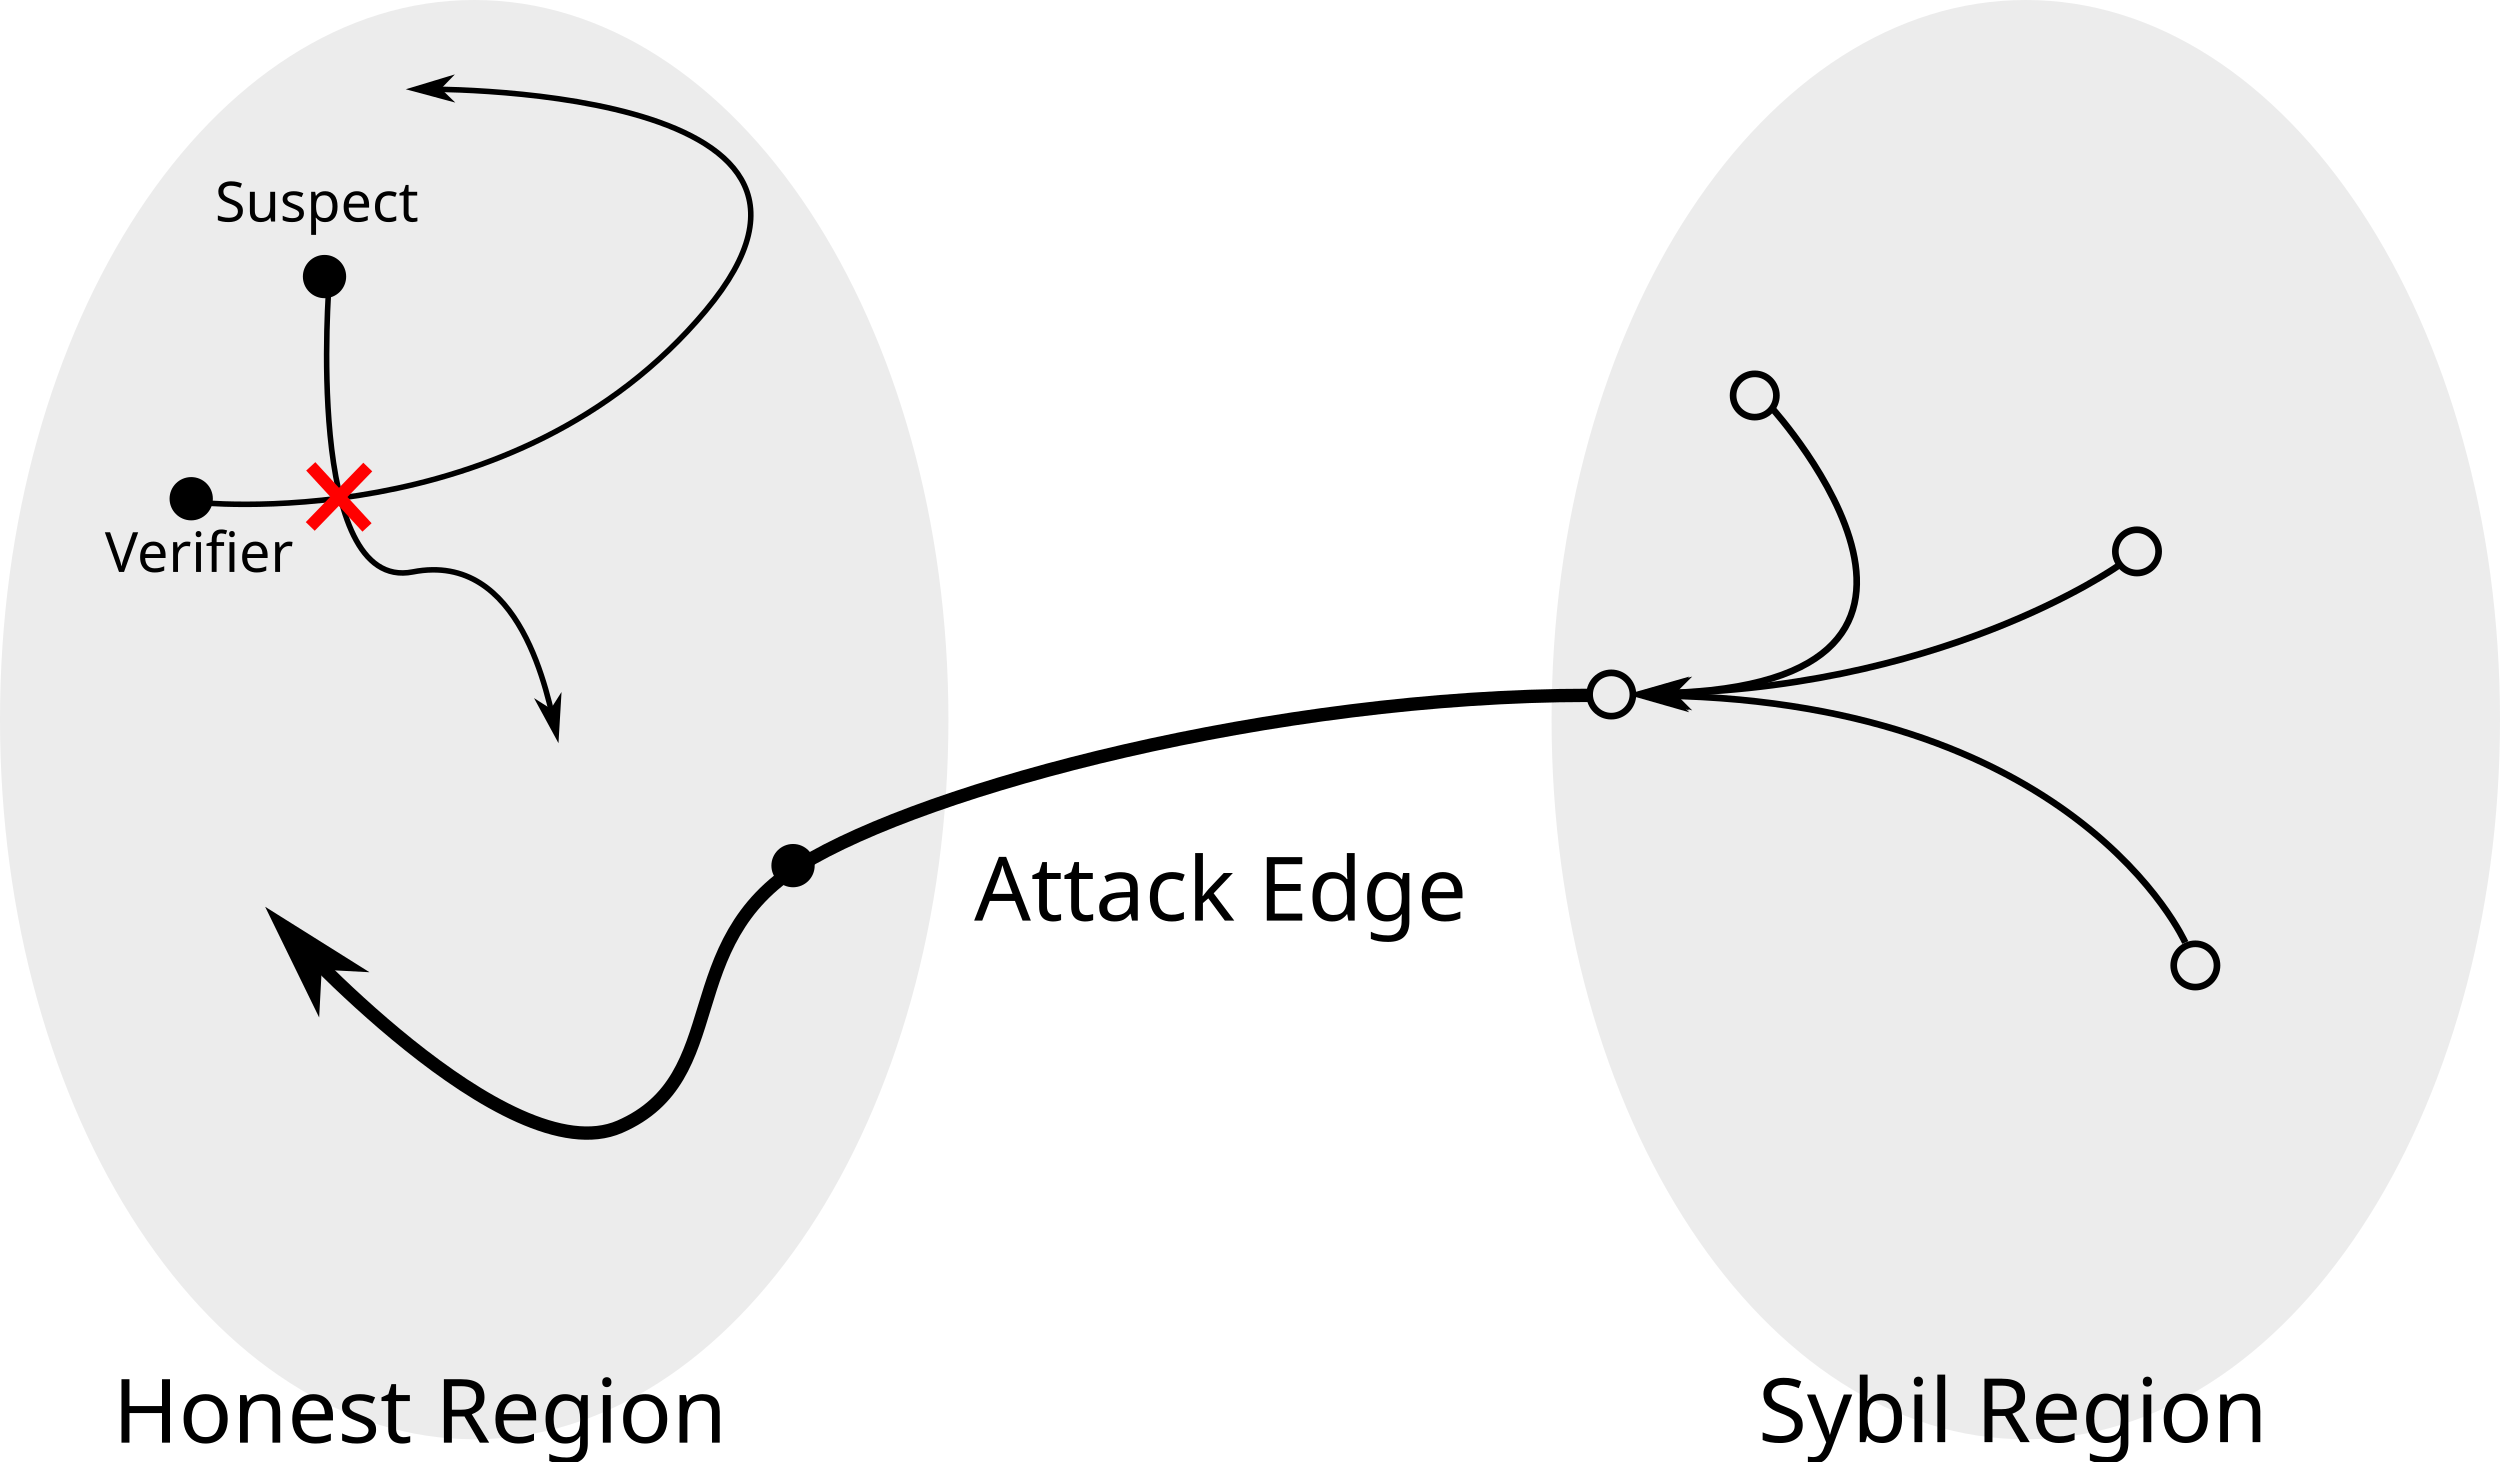
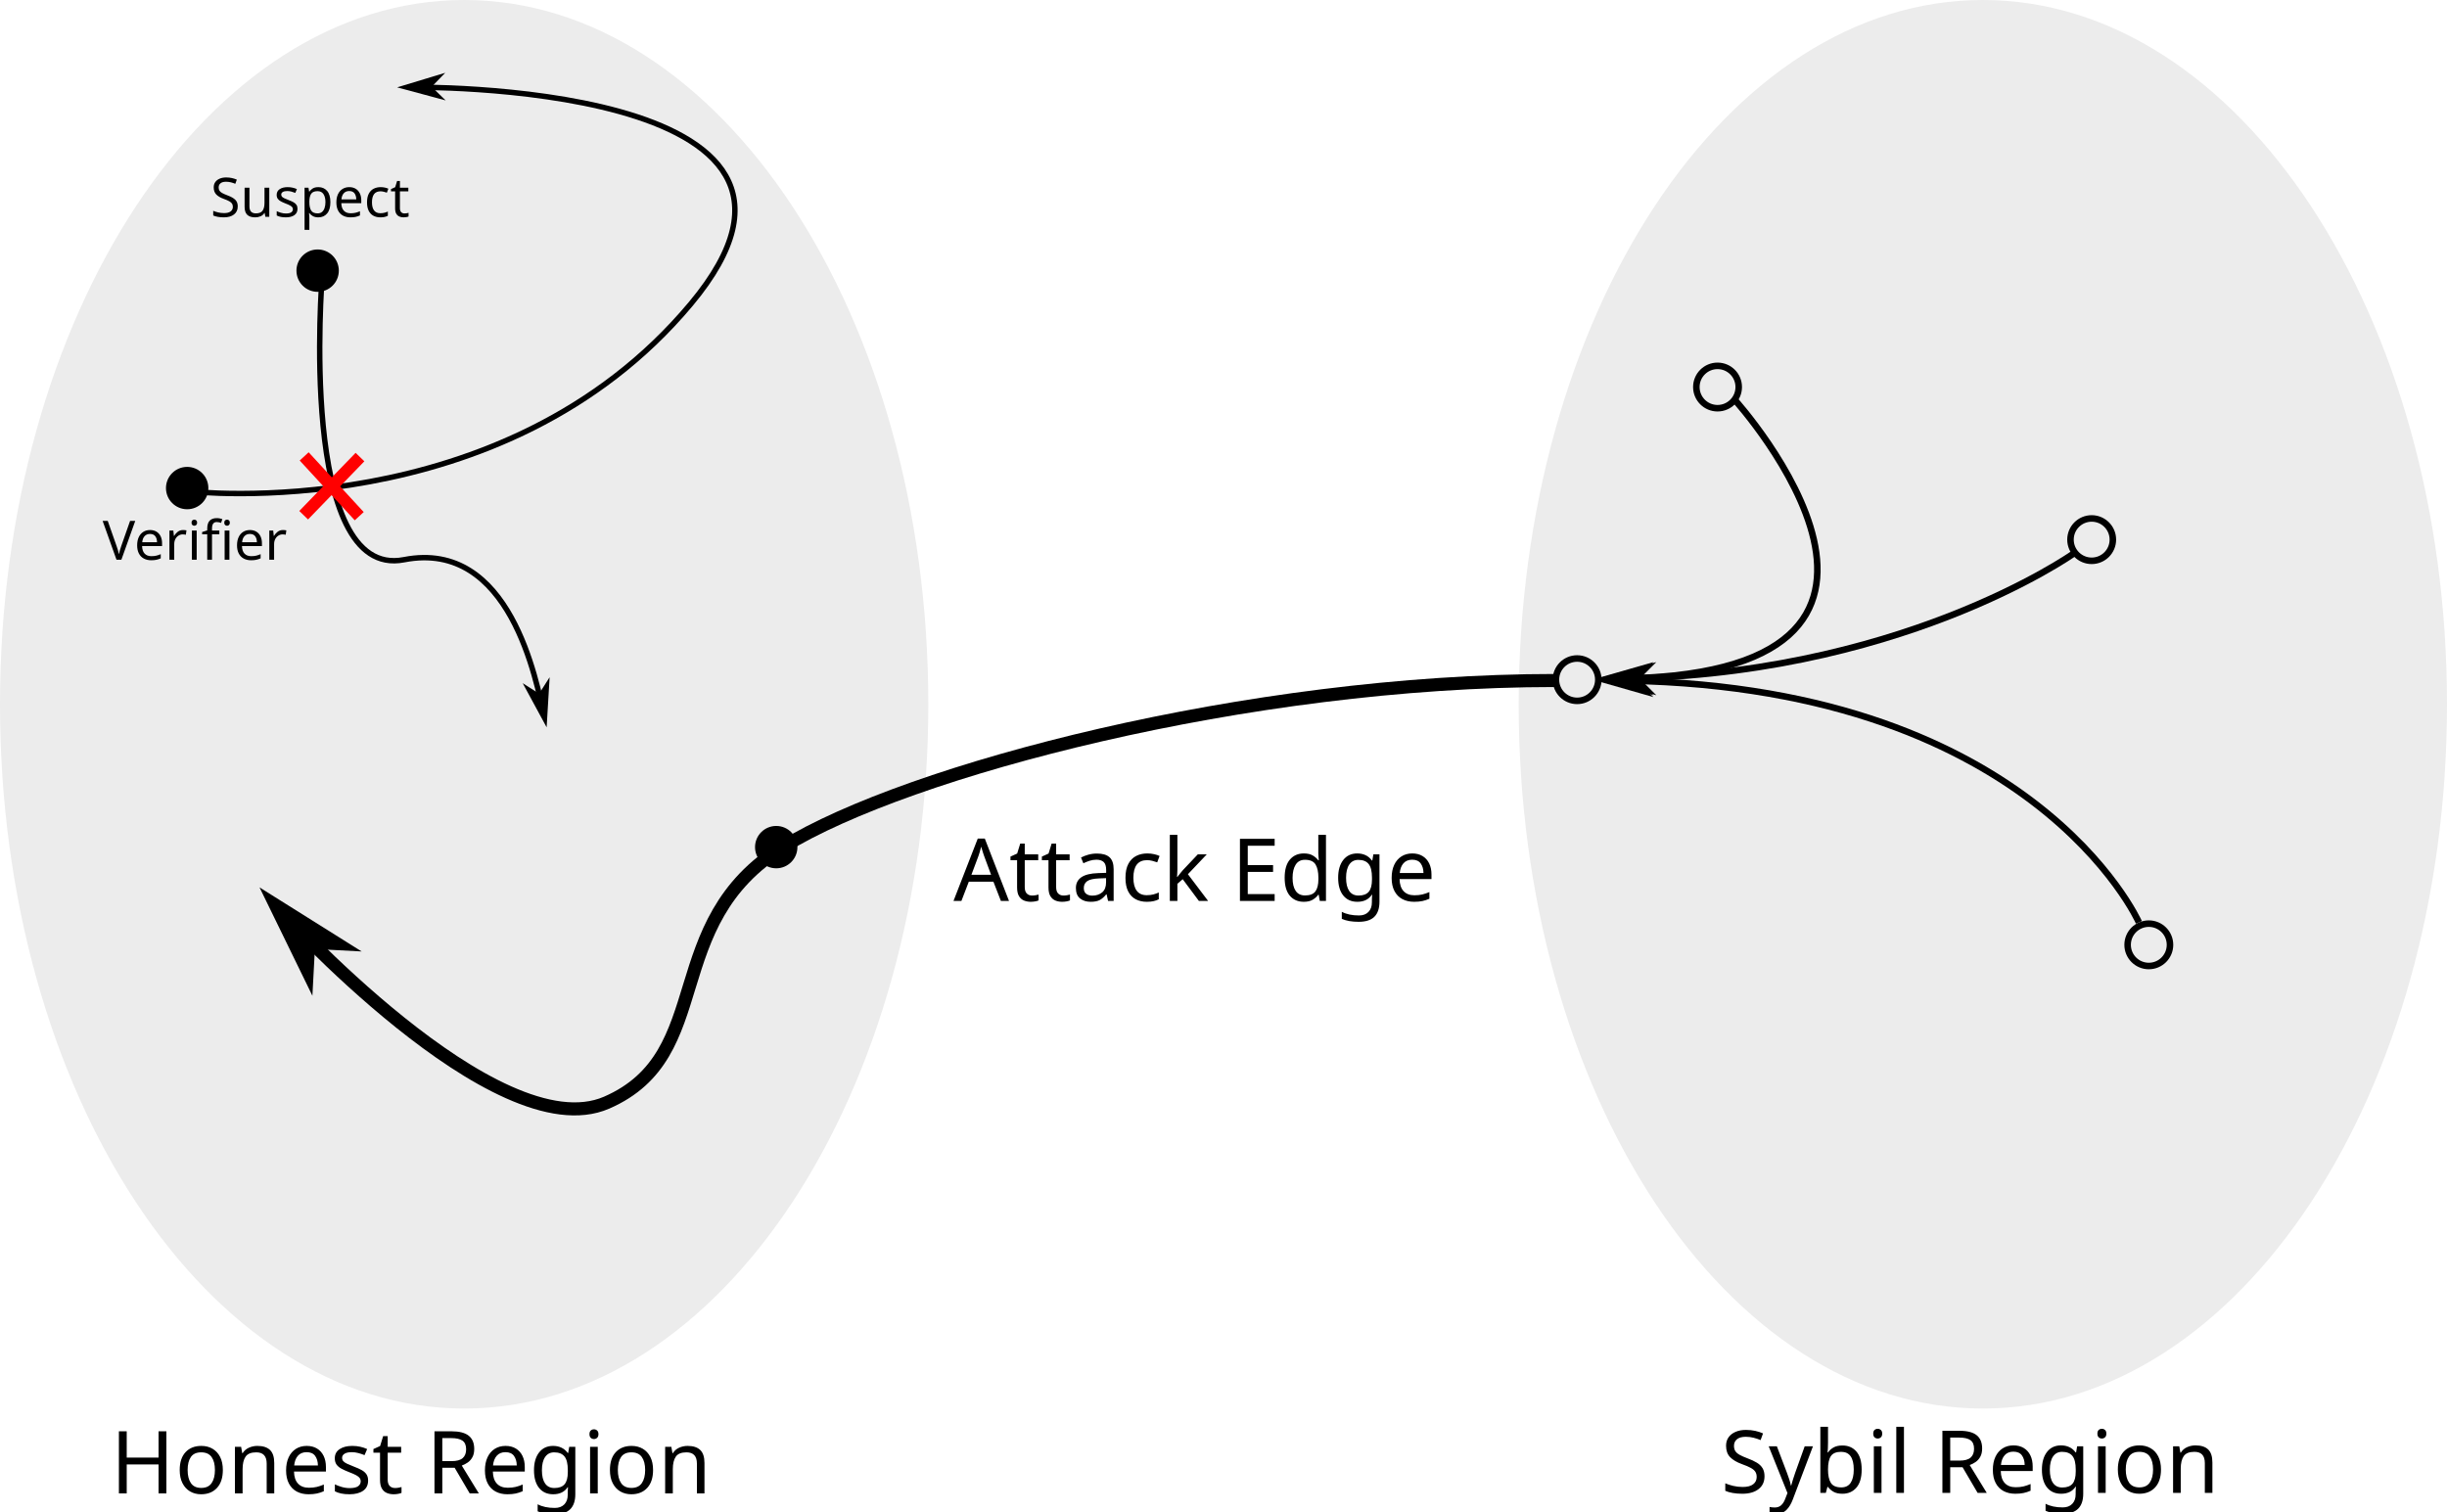
- <svg xmlns="http://www.w3.org/2000/svg" xmlns:ns1="http://www.openswatchbook.org/uri/2009/osb" width="635.149mm" height="371.224mm" viewBox="0 0 2250.528 1315.359" id="svg2" version="1.1">
+ <svg xmlns="http://www.w3.org/2000/svg" xmlns:ns1="http://www.openswatchbook.org/uri/2009/osb" width="635.149mm" height="392.39mm" viewBox="0 0 2250.528 1390.36" id="svg2" version="1.1">
  <defs id="defs4">
-     <marker style="overflow:visible;" id="marker8786" refX="0.0" refY="0.0" orient="auto">
-       <path transform="scale(0.4) rotate(180) translate(10,0)" style="fill-rule:evenodd;stroke:#000000;stroke-width:1pt;stroke-opacity:1;fill:#000000;fill-opacity:1" d="M 0.0,0.0 L 5.0,-5.0 L -12.5,0.0 L 5.0,5.0 L 0.0,0.0 z " id="path8788" />
+     <marker style="overflow:visible" id="marker8786" refX="0" refY="0" orient="auto">
+       <path transform="matrix(-0.4,0,0,-0.4,-4,0)" style="fill:#000000;fill-opacity:1;fill-rule:evenodd;stroke:#000000;stroke-width:1pt;stroke-opacity:1" d="M 0,0 5,-5 -12.5,0 5,5 Z" id="path8788" />
    </marker>
-     <marker style="overflow:visible;" id="marker8734" refX="0.0" refY="0.0" orient="auto">
-       <path transform="scale(0.4) rotate(180) translate(10,0)" style="fill-rule:evenodd;stroke:#000000;stroke-width:1pt;stroke-opacity:1;fill:#000000;fill-opacity:1" d="M 0.0,0.0 L 5.0,-5.0 L -12.5,0.0 L 5.0,5.0 L 0.0,0.0 z " id="path8736" />
+     <marker style="overflow:visible" id="marker8734" refX="0" refY="0" orient="auto">
+       <path transform="matrix(-0.4,0,0,-0.4,-4,0)" style="fill:#000000;fill-opacity:1;fill-rule:evenodd;stroke:#000000;stroke-width:1pt;stroke-opacity:1" d="M 0,0 5,-5 -12.5,0 5,5 Z" id="path8736" />
    </marker>
-     <marker orient="auto" refY="0.0" refX="0.0" id="marker8682" style="overflow:visible;">
-       <path id="path8684" d="M 0.0,0.0 L 5.0,-5.0 L -12.5,0.0 L 5.0,5.0 L 0.0,0.0 z " style="fill-rule:evenodd;stroke:#000000;stroke-width:1pt;stroke-opacity:1;fill:#000000;fill-opacity:1" transform="scale(0.4) rotate(180) translate(10,0)" />
+     <marker orient="auto" refY="0" refX="0" id="marker8682" style="overflow:visible">
+       <path id="path8684" d="M 0,0 5,-5 -12.5,0 5,5 Z" style="fill:#000000;fill-opacity:1;fill-rule:evenodd;stroke:#000000;stroke-width:1pt;stroke-opacity:1" transform="matrix(-0.4,0,0,-0.4,-4,0)" />
    </marker>
-     <marker orient="auto" refY="0.0" refX="0.0" id="marker7131" style="overflow:visible;">
-       <path id="path7133" d="M 0.0,0.0 L 5.0,-5.0 L -12.5,0.0 L 5.0,5.0 L 0.0,0.0 z " style="fill-rule:evenodd;stroke:#000000;stroke-width:1pt;stroke-opacity:1;fill:#000000;fill-opacity:1" transform="scale(0.4) rotate(180) translate(10,0)" />
+     <marker orient="auto" refY="0" refX="0" id="marker7131" style="overflow:visible">
+       <path id="path7133" d="M 0,0 5,-5 -12.5,0 5,5 Z" style="fill:#000000;fill-opacity:1;fill-rule:evenodd;stroke:#000000;stroke-width:1pt;stroke-opacity:1" transform="matrix(-0.4,0,0,-0.4,-4,0)" />
    </marker>
-     <marker orient="auto" refY="0.0" refX="0.0" id="marker7091" style="overflow:visible;">
-       <path id="path7093" style="fill-rule:evenodd;stroke-width:0.625;stroke-linejoin:round;stroke:#000000;stroke-opacity:1;fill:#000000;fill-opacity:1" d="M 8.719,4.034 L -2.207,0.016 L 8.719,-4.002 C 6.973,-1.63 6.983,1.616 8.719,4.034 z " transform="scale(1.1) rotate(180) translate(1,0)" />
+     <marker orient="auto" refY="0" refX="0" id="marker7091" style="overflow:visible">
+       <path id="path7093" style="fill:#000000;fill-opacity:1;fill-rule:evenodd;stroke:#000000;stroke-width:0.625;stroke-linejoin:round;stroke-opacity:1" d="M 8.719,4.034 -2.207,0.016 8.719,-4.002 c -1.745,2.372 -1.735,5.617 -6e-7,8.035 z" transform="matrix(-1.1,0,0,-1.1,-1.1,0)" />
    </marker>
-     <marker orient="auto" refY="0.0" refX="0.0" id="marker6922" style="overflow:visible;">
-       <path id="path6924" d="M 0.0,0.0 L 5.0,-5.0 L -12.5,0.0 L 5.0,5.0 L 0.0,0.0 z " style="fill-rule:evenodd;stroke:#000000;stroke-width:1pt;stroke-opacity:1;fill:#000000;fill-opacity:1" transform="scale(0.4) rotate(180) translate(10,0)" />
+     <marker orient="auto" refY="0" refX="0" id="marker6922" style="overflow:visible">
+       <path id="path6924" d="M 0,0 5,-5 -12.5,0 5,5 Z" style="fill:#000000;fill-opacity:1;fill-rule:evenodd;stroke:#000000;stroke-width:1pt;stroke-opacity:1" transform="matrix(-0.4,0,0,-0.4,-4,0)" />
    </marker>
-     <marker orient="auto" refY="0.0" refX="0.0" id="Arrow1Mend" style="overflow:visible;">
-       <path id="path6369" d="M 0.0,0.0 L 5.0,-5.0 L -12.5,0.0 L 5.0,5.0 L 0.0,0.0 z " style="fill-rule:evenodd;stroke:#000000;stroke-width:1pt;stroke-opacity:1;fill:#000000;fill-opacity:1" transform="scale(0.4) rotate(180) translate(10,0)" />
+     <marker orient="auto" refY="0" refX="0" id="Arrow1Mend" style="overflow:visible">
+       <path id="path6369" d="M 0,0 5,-5 -12.5,0 5,5 Z" style="fill:#000000;fill-opacity:1;fill-rule:evenodd;stroke:#000000;stroke-width:1pt;stroke-opacity:1" transform="matrix(-0.4,0,0,-0.4,-4,0)" />
    </marker>
-     <marker orient="auto" refY="0.0" refX="0.0" id="Arrow2Lend" style="overflow:visible;">
-       <path id="path6381" style="fill-rule:evenodd;stroke-width:0.625;stroke-linejoin:round;stroke:#000000;stroke-opacity:1;fill:#000000;fill-opacity:1" d="M 8.719,4.034 L -2.207,0.016 L 8.719,-4.002 C 6.973,-1.63 6.983,1.616 8.719,4.034 z " transform="scale(1.1) rotate(180) translate(1,0)" />
+     <marker orient="auto" refY="0" refX="0" id="Arrow2Lend" style="overflow:visible">
+       <path id="path6381" style="fill:#000000;fill-opacity:1;fill-rule:evenodd;stroke:#000000;stroke-width:0.625;stroke-linejoin:round;stroke-opacity:1" d="M 8.719,4.034 -2.207,0.016 8.719,-4.002 c -1.745,2.372 -1.735,5.617 -6e-7,8.035 z" transform="matrix(-1.1,0,0,-1.1,-1.1,0)" />
    </marker>
    <linearGradient id="linearGradient4636" ns1:paint="solid">
      <stop style="stop-color:#000000;stop-opacity:1;" offset="0" id="stop4638" />
    </linearGradient>
  </defs>
  <g id="layer1" transform="translate(1486.201,286.3016)">
    <ellipse style="fill:#ececec;stroke:none;stroke-width:0.929;stroke-opacity:1" id="path4160" cx="-1059.312" cy="361.525" rx="426.89" ry="647.826" />
    <ellipse ry="647.826" rx="426.89" cy="361.525" cx="337.437" id="ellipse4632" style="fill:#ececec;stroke:none;stroke-width:9.266;stroke-opacity:1" />
-     <text xml:space="preserve" style="font-style:normal;font-weight:normal;font-size:80px;line-height:125%;font-family:sans-serif;letter-spacing:0px;word-spacing:0px;fill:#000000;fill-opacity:1;stroke:none;stroke-width:1px;stroke-linecap:butt;stroke-linejoin:miter;stroke-opacity:1" x="96.48" y="1011.943" id="text4308">
-       <tspan x="96.48" y="1011.943" id="tspan4312">Sybil Region</tspan>
+     <text xml:space="preserve" style="font-style:normal;font-weight:normal;font-size:80px;line-height:125%;font-family:sans-serif;letter-spacing:0px;word-spacing:0px;fill:#000000;fill-opacity:1;stroke:none;stroke-width:1px;stroke-linecap:butt;stroke-linejoin:miter;stroke-opacity:1" x="96.48" y="1086.943" id="text4308">
+       <tspan x="96.48" y="1086.943" id="tspan4312">Sybil Region</tspan>
    </text>
-     <text xml:space="preserve" style="font-style:normal;font-weight:normal;font-size:80px;line-height:125%;font-family:sans-serif;letter-spacing:0px;word-spacing:0px;fill:#000000;fill-opacity:1;stroke:none;stroke-width:1px;stroke-linecap:butt;stroke-linejoin:miter;stroke-opacity:1" x="-1384.608" y="1012.417" id="text4316">
-       <tspan id="tspan4318" x="-1384.608" y="1012.417">Honest Region</tspan>
+     <text xml:space="preserve" style="font-style:normal;font-weight:normal;font-size:80px;line-height:125%;font-family:sans-serif;letter-spacing:0px;word-spacing:0px;fill:#000000;fill-opacity:1;stroke:none;stroke-width:1px;stroke-linecap:butt;stroke-linejoin:miter;stroke-opacity:1" x="-1384.608" y="1087.417" id="text4316">
+       <tspan id="tspan4318" x="-1384.608" y="1087.417">Honest Region</tspan>
    </text>
-     <text xml:space="preserve" style="font-style:normal;font-weight:normal;font-size:50px;line-height:125%;font-family:sans-serif;letter-spacing:0px;word-spacing:0px;fill:#000000;fill-opacity:1;stroke:none;stroke-width:1px;stroke-linecap:butt;stroke-linejoin:miter;stroke-opacity:1;" x="-1292.646" y="-86.871" id="text6912">
+     <text xml:space="preserve" style="font-style:normal;font-weight:normal;font-size:50px;line-height:125%;font-family:sans-serif;letter-spacing:0px;word-spacing:0px;fill:#000000;fill-opacity:1;stroke:none;stroke-width:1px;stroke-linecap:butt;stroke-linejoin:miter;stroke-opacity:1" x="-1292.646" y="-86.871" id="text6912">
      <tspan id="tspan6914" x="-1292.646" y="-86.871">Suspect</tspan>
    </text>
    <path style="fill:none;fill-rule:evenodd;stroke:#000000;stroke-width:5;stroke-linecap:butt;stroke-linejoin:miter;stroke-miterlimit:4;stroke-dasharray:none;stroke-opacity:1;marker-end:url(#marker6922)" d="m -1189.895,-31.911 c 0,0 -22.701,279.58 75.272,260.463 97.972,-19.117 121.868,112.31 129.037,144.569" id="path6920" />
    <text xml:space="preserve" style="font-style:normal;font-weight:normal;font-size:80px;line-height:125%;font-family:sans-serif;letter-spacing:0px;word-spacing:0px;fill:#000000;fill-opacity:1;stroke:none;stroke-width:1px;stroke-linecap:butt;stroke-linejoin:miter;stroke-opacity:1" x="-609.257" y="542.43" id="text7195">
      <tspan id="tspan7197" x="-609.257" y="542.43">Attack Edge</tspan>
    </text>
  </g>
  <g id="layer2" transform="translate(1486.201,286.3016)" style="display:inline">
    <circle style="fill:none;fill-opacity:1;stroke:#000000;stroke-width:6;stroke-miterlimit:4;stroke-dasharray:none;stroke-opacity:1" id="circle4648" cx="93.435" cy="69.716" r="19.487" />
    <circle r="19.487" cy="492.939" cx="-772.301" id="circle5639" style="fill:#000000;fill-opacity:1;stroke:none;stroke-width:0.558;stroke-miterlimit:4;stroke-dasharray:none;stroke-opacity:1" />
    <circle r="19.487" cy="210.078" cx="437.533" id="circle6340" style="fill:none;fill-opacity:1;stroke:#000000;stroke-width:6;stroke-miterlimit:4;stroke-dasharray:none;stroke-opacity:1" />
    <circle style="fill:none;fill-opacity:1;stroke:#000000;stroke-width:6;stroke-miterlimit:4;stroke-dasharray:none;stroke-opacity:1" id="circle6342" cx="-35.712" cy="338.905" r="19.487" />
    <circle style="fill:none;fill-opacity:1;stroke:#000000;stroke-width:6;stroke-miterlimit:4;stroke-dasharray:none;stroke-opacity:1" id="circle6346" cx="490.078" cy="582.8" r="19.487" />
    <circle r="19.487" cy="-37.343" cx="-1194.068" id="circle6350" style="fill:#000000;fill-opacity:1;stroke:none;stroke-width:0.558;stroke-miterlimit:4;stroke-dasharray:none;stroke-opacity:1" />
    <circle style="fill:#000000;fill-opacity:1;stroke:none;stroke-width:0.558;stroke-miterlimit:4;stroke-dasharray:none;stroke-opacity:1" id="circle6352" cx="-1314.068" cy="162.657" r="19.487" />
    <path style="fill:none;fill-rule:evenodd;stroke:#000000;stroke-width:5;stroke-linecap:butt;stroke-linejoin:miter;stroke-miterlimit:4;stroke-dasharray:none;stroke-opacity:1;marker-end:url(#Arrow1Mend)" d="m -1312.164,165.631 c 0,0 288.935,33.794 461.283,-172.347 172.347,-206.141 -260.211,-199.382 -260.211,-199.382" id="path6354" />
-     <text xml:space="preserve" style="font-style:normal;font-weight:normal;font-size:50px;line-height:125%;font-family:sans-serif;letter-spacing:0px;word-spacing:0px;fill:#000000;fill-opacity:1;stroke:none;stroke-width:1px;stroke-linecap:butt;stroke-linejoin:miter;stroke-opacity:1;" x="-1391.813" y="228.552" id="text6908">
+     <text xml:space="preserve" style="font-style:normal;font-weight:normal;font-size:50px;line-height:125%;font-family:sans-serif;letter-spacing:0px;word-spacing:0px;fill:#000000;fill-opacity:1;stroke:none;stroke-width:1px;stroke-linecap:butt;stroke-linejoin:miter;stroke-opacity:1" x="-1391.813" y="228.552" id="text6908">
      <tspan id="tspan6910" x="-1391.813" y="228.552">Verifier</tspan>
    </text>
-     <path style="fill:none;fill-rule:evenodd;stroke:#000000;stroke-width:6;stroke-linecap:butt;stroke-linejoin:miter;stroke-opacity:1;stroke-miterlimit:4;stroke-dasharray:none;marker-end:url(#marker8786)" d="m 480.994,562.162 c 0,0 -98.552,-222.495 -488.052,-222.495" id="path7081" />
-     <path style="fill:none;fill-rule:evenodd;stroke:#000000;stroke-width:6;stroke-linecap:butt;stroke-linejoin:miter;stroke-opacity:1;stroke-miterlimit:4;stroke-dasharray:none;marker-end:url(#marker8682)" d="m 420.604,223.08 c 0,0 -162.209,114.898 -427.489,114.898" id="path7083" />
-     <path style="fill:none;fill-rule:evenodd;stroke:#000000;stroke-width:6;stroke-linecap:butt;stroke-linejoin:miter;stroke-opacity:1;stroke-miterlimit:4;stroke-dasharray:none;marker-end:url(#marker8734)" d="m 109.702,81.992 c 0,0 230.641,255.987 -114.054,255.987" id="path7085" />
+     <path style="fill:none;fill-rule:evenodd;stroke:#000000;stroke-width:6;stroke-linecap:butt;stroke-linejoin:miter;stroke-miterlimit:4;stroke-dasharray:none;stroke-opacity:1;marker-end:url(#marker8786)" d="m 480.994,562.162 c 0,0 -98.552,-222.495 -488.052,-222.495" id="path7081" />
+     <path style="fill:none;fill-rule:evenodd;stroke:#000000;stroke-width:6;stroke-linecap:butt;stroke-linejoin:miter;stroke-miterlimit:4;stroke-dasharray:none;stroke-opacity:1;marker-end:url(#marker8682)" d="m 420.604,223.08 c 0,0 -162.209,114.898 -427.489,114.898" id="path7083" />
+     <path style="fill:none;fill-rule:evenodd;stroke:#000000;stroke-width:6;stroke-linecap:butt;stroke-linejoin:miter;stroke-miterlimit:4;stroke-dasharray:none;stroke-opacity:1;marker-end:url(#marker8734)" d="m 109.702,81.992 c 0,0 230.641,255.987 -114.054,255.987" id="path7085" />
    <path style="fill:none;fill-rule:evenodd;stroke:#000000;stroke-width:12;stroke-linecap:butt;stroke-linejoin:miter;stroke-miterlimit:4;stroke-dasharray:none;stroke-opacity:1;marker-end:url(#marker7131)" d="m -56.044,339.667 c -281.969,0 -595.003,82.44 -709.702,152.932 -114.699,70.492 -60.934,191.166 -162.491,235.373 -101.557,44.207 -303.475,-180.413 -303.475,-180.413" id="path7089" />
  </g>
-   <g id="layer3">
+   <g id="layer3" transform="translate(-2.8125e-5,-4.7753906e-6)">
    <g id="g7064" style="fill:#ff0000;stroke:#ff0000;stroke-width:5;stroke-miterlimit:4;stroke-dasharray:none;stroke-opacity:1" transform="matrix(2.240644,0,0,2.240644,2856.391,263.2244)">
      <path id="path7058" d="m -1149.955,69.891 22.599,24.541" style="fill:#ff0000;fill-rule:evenodd;stroke:#ff0000;stroke-width:5;stroke-linecap:butt;stroke-linejoin:miter;stroke-miterlimit:4;stroke-dasharray:none;stroke-opacity:1" />
      <path id="path7062" d="m -1127.046,70.164 -23.12,23.867" style="fill:#ff0000;fill-rule:evenodd;stroke:#ff0000;stroke-width:5;stroke-linecap:butt;stroke-linejoin:miter;stroke-miterlimit:4;stroke-dasharray:none;stroke-opacity:1" />
    </g>
  </g>
</svg>
